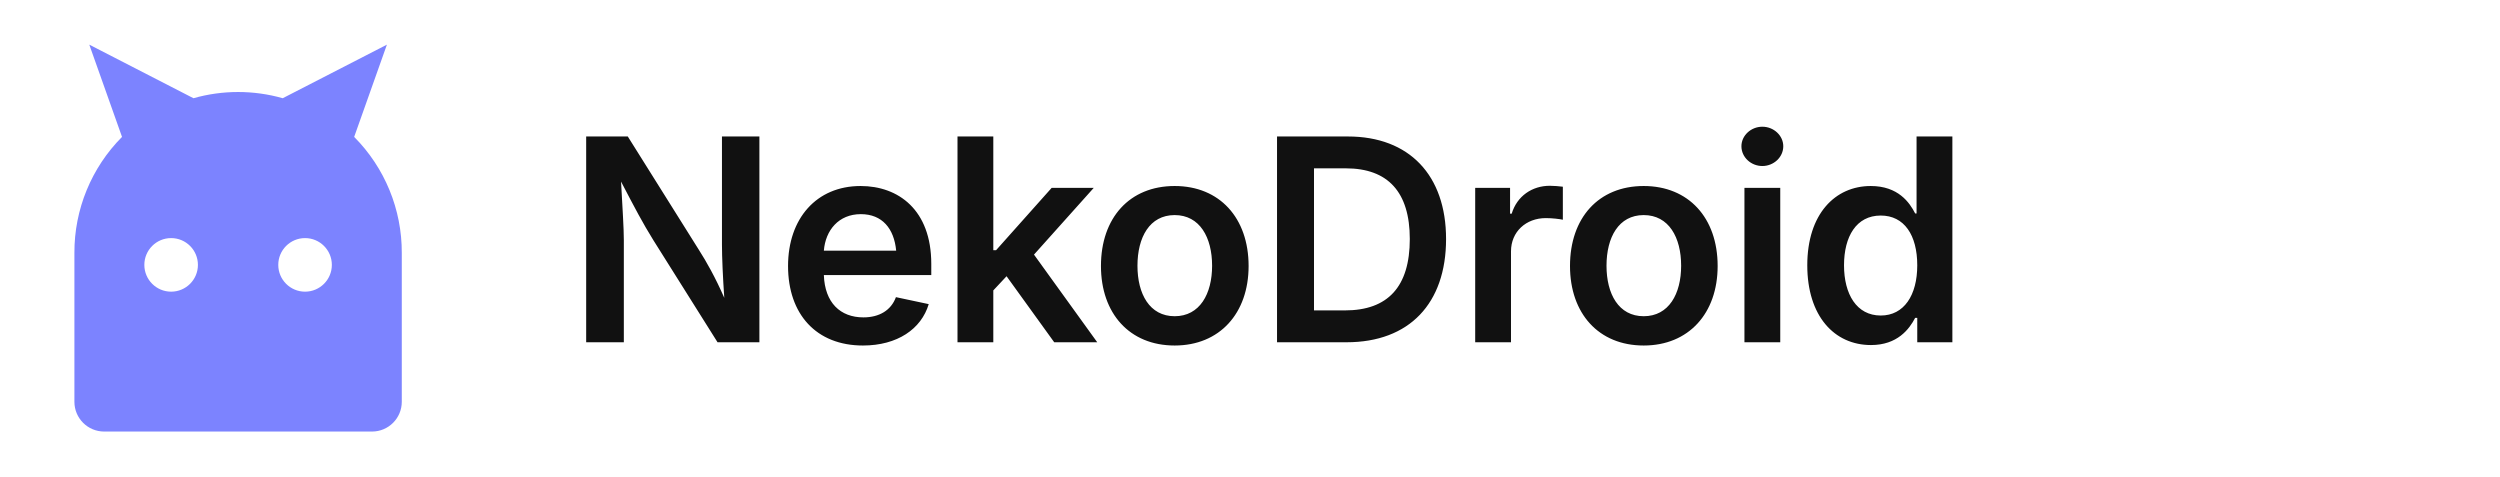
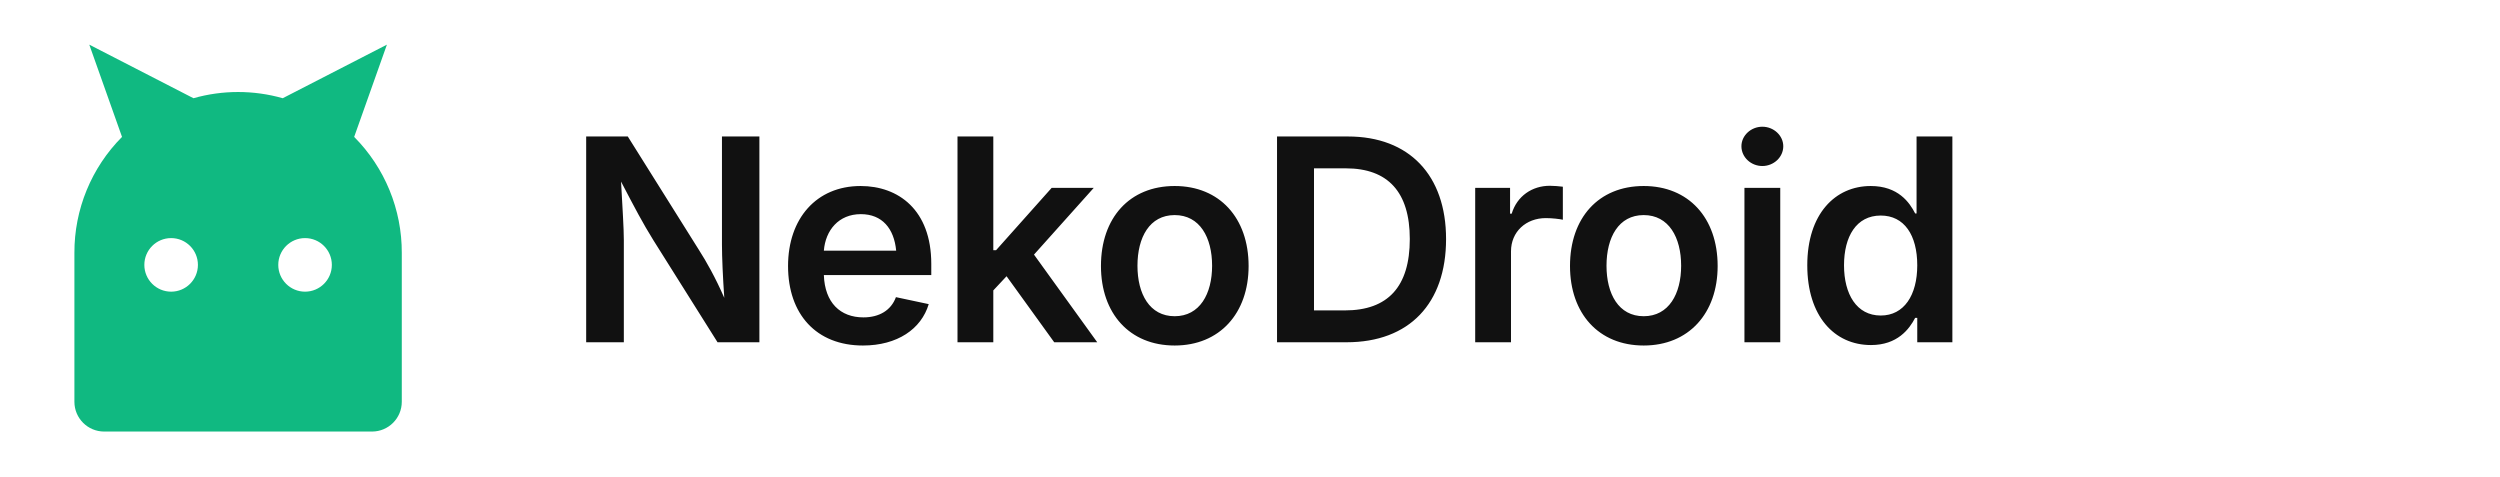
<svg xmlns="http://www.w3.org/2000/svg" width="168" height="32" viewBox="0 0 168 32" role="img" aria-label="NekoDroid">
-   <path fill="#7c83ff" fill-rule="evenodd" d="M5 27V17a11 11 0 0 1 3.2-7.8L6 3l7 3.6a11 11 0 0 1 6 0L26 3l-2.2 6.2A11 11 0 0 1 27 17v10a2 2 0 0 1-2 2H7a2 2 0 0 1-2-2ZM11.5 16a1.8 1.8 0 1 0 0 3.6a1.8 1.8 0 1 0 0-3.6ZM20.5 16a1.8 1.8 0 1 0 0 3.6a1.8 1.8 0 1 0 0-3.6Z" />
+   <path fill="#10b981" fill-rule="evenodd" d="M5 27V17a11 11 0 0 1 3.2-7.8L6 3l7 3.6a11 11 0 0 1 6 0L26 3l-2.2 6.2A11 11 0 0 1 27 17v10a2 2 0 0 1-2 2H7a2 2 0 0 1-2-2ZM11.5 16a1.8 1.8 0 1 0 0 3.6a1.8 1.8 0 1 0 0-3.6ZM20.5 16a1.8 1.8 0 1 0 0 3.6a1.8 1.8 0 1 0 0-3.6Z" />
  <text x="38" y="23" font-family="Inter, 'Segoe UI', Helvetica, Arial, sans-serif" font-size="19" font-weight="600" letter-spacing="-0.3" fill="#111">NekoDroid</text>
</svg>
